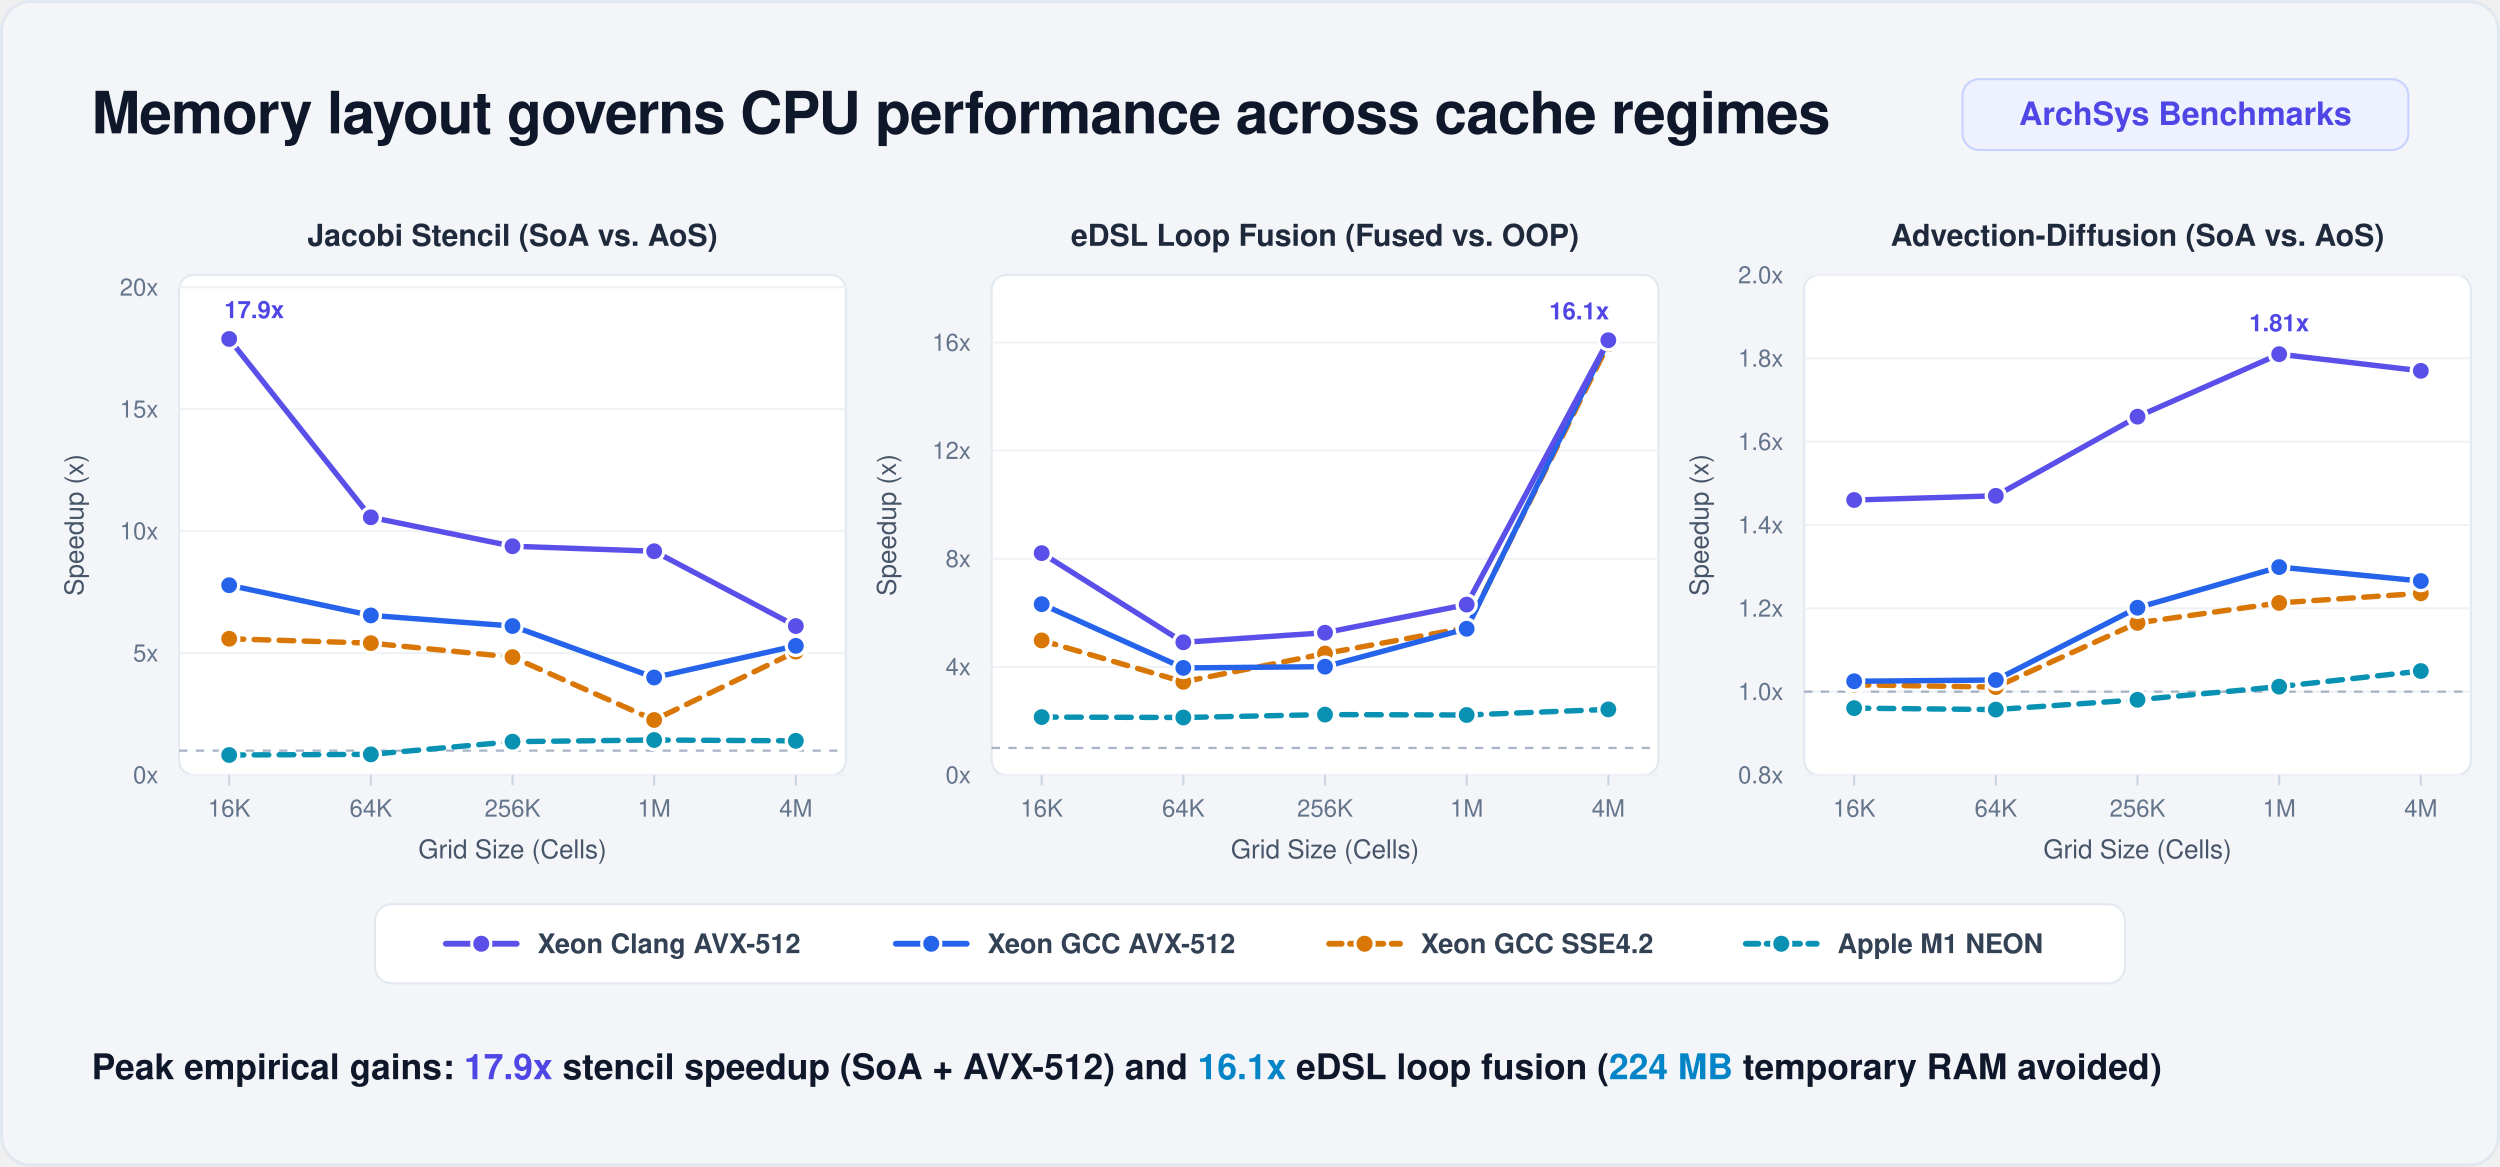
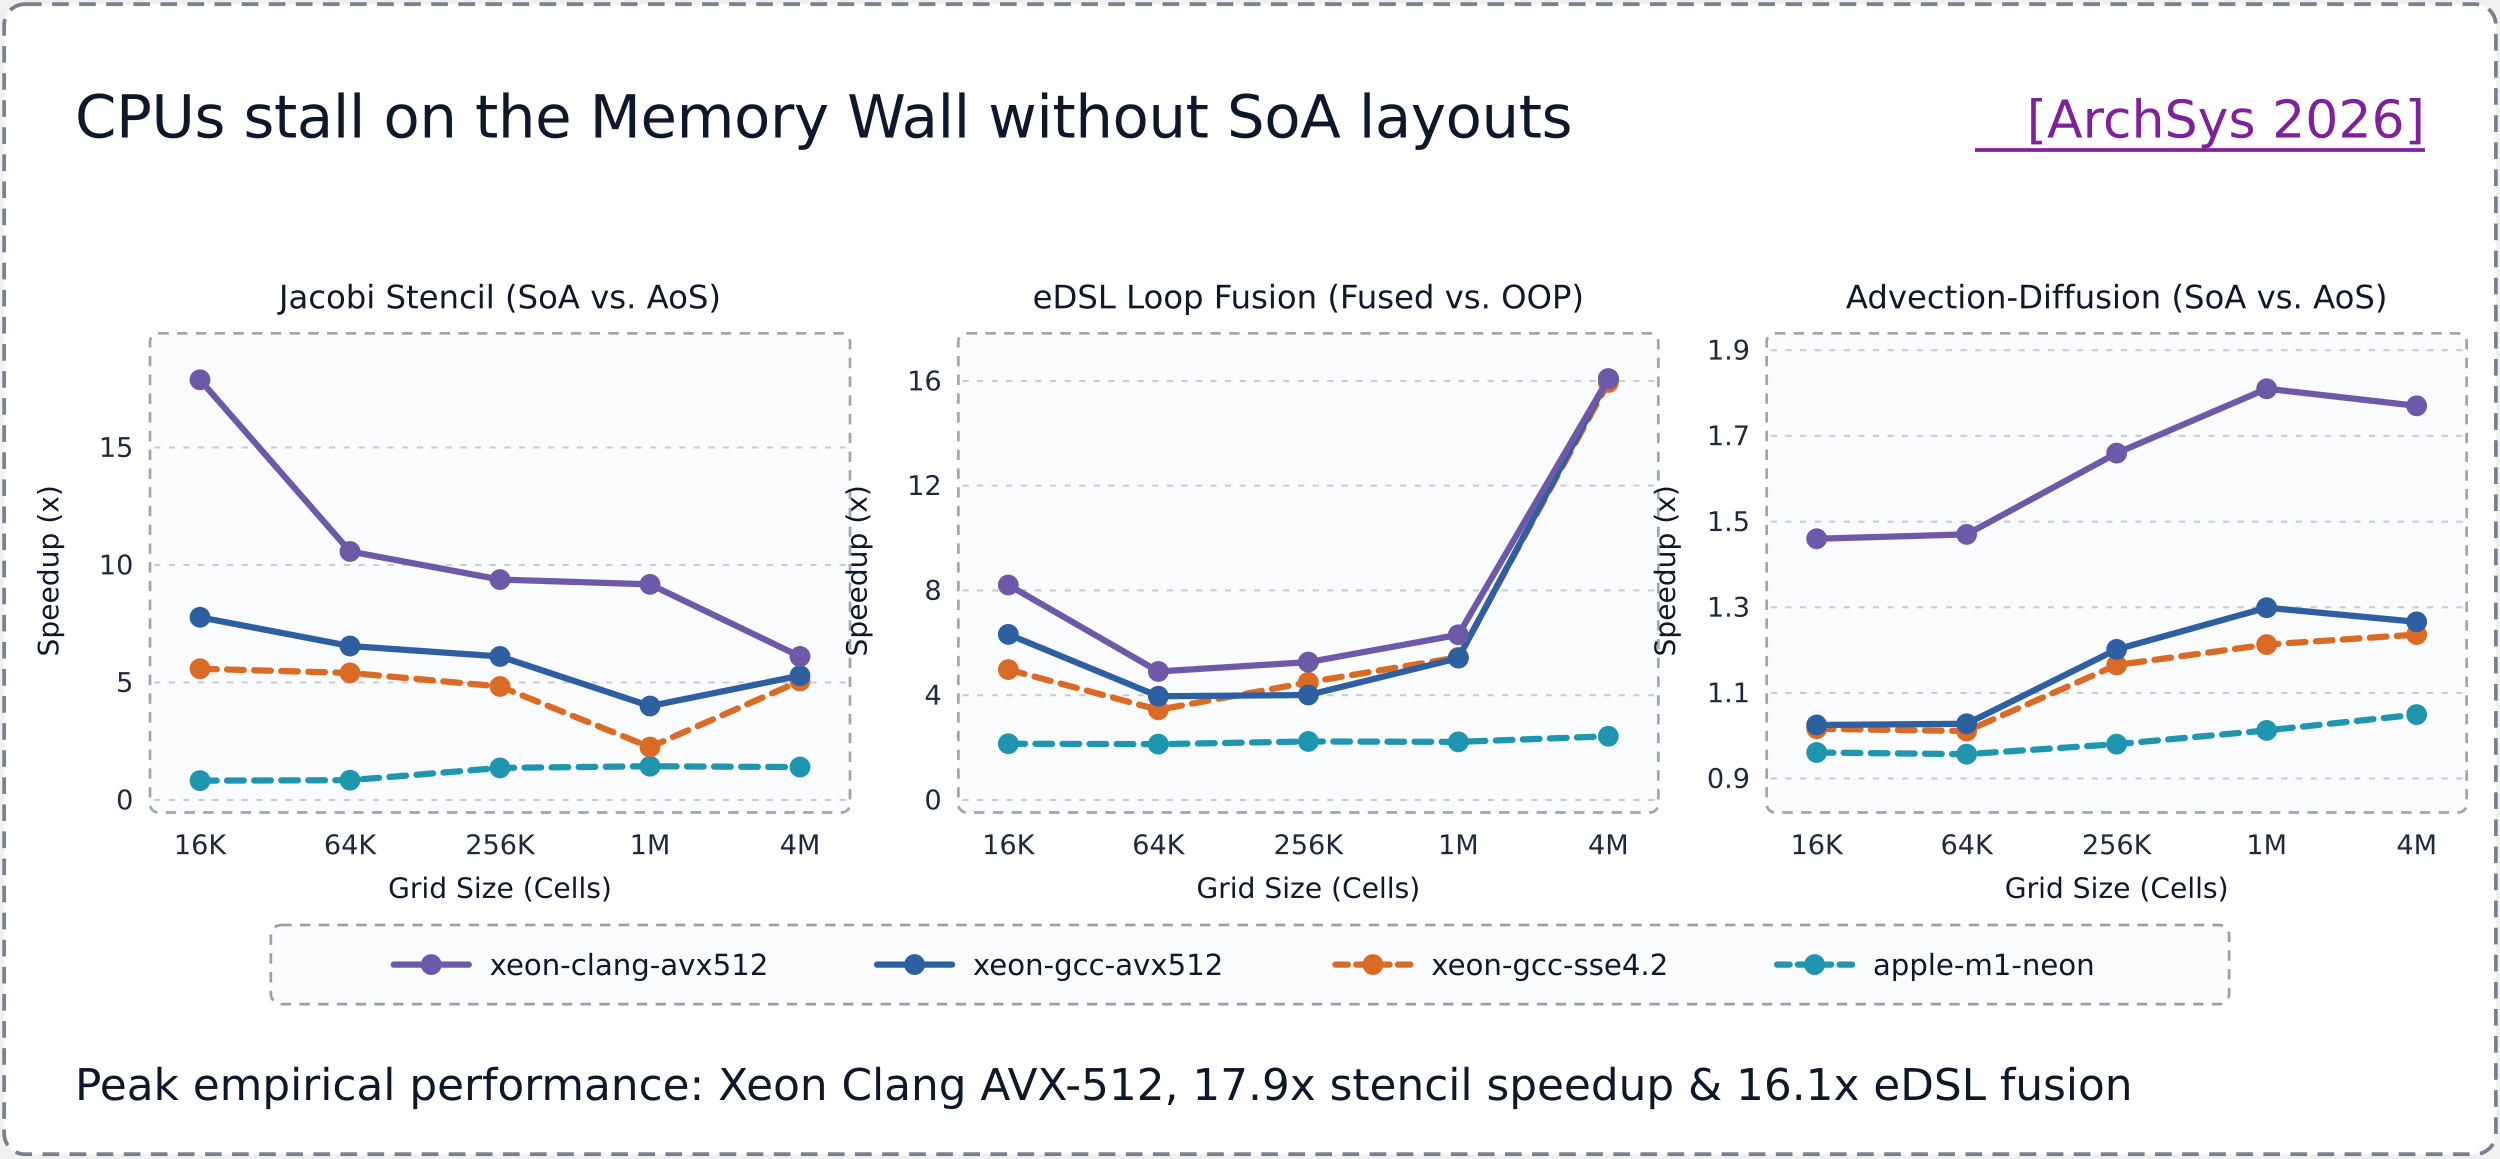
- <svg xmlns="http://www.w3.org/2000/svg" viewBox="0 0 1200 560" width="1200" height="560">
-   <rect x="0.75" y="0.75" width="1198.5" height="558.5" rx="14" fill="#f3f5f8" stroke="#e2e8f0" stroke-width="1.5" />
-   <text x="44" y="64" font-family="-apple-system, BlinkMacSystemFont, &quot;Segoe UI&quot;, Helvetica, Arial, sans-serif" font-size="28" font-weight="700" fill="#0f172a" letter-spacing="-0.4">Memory layout governs CPU performance across cache regimes</text>
-   <rect x="942" y="38" width="214" height="34" rx="8" fill="#eef2ff" stroke="#c7d2fe" stroke-width="1" />
-   <text x="1049" y="60" text-anchor="middle" font-family="-apple-system, BlinkMacSystemFont, &quot;Segoe UI&quot;, Helvetica, Arial, sans-serif" font-size="15.5" font-weight="700" fill="#4f46e5">ArchSys Benchmarks</text>
-   <rect x="86" y="132" width="320" height="240" rx="7" fill="#ffffff" stroke="#e2e8f0" stroke-width="1" />
-   <text x="246.0" y="118" text-anchor="middle" font-family="-apple-system, BlinkMacSystemFont, &quot;Segoe UI&quot;, Helvetica, Arial, sans-serif" font-size="14.5" font-weight="600" fill="#1e293b">Jacobi Stencil (SoA vs. AoS)</text>
-   <line x1="86" y1="372.0" x2="406" y2="372.0" stroke="#eef2f6" stroke-width="1" />
-   <text x="76" y="376.0" text-anchor="end" font-family="-apple-system, BlinkMacSystemFont, &quot;Segoe UI&quot;, Helvetica, Arial, sans-serif" font-size="11.5" font-weight="500" fill="#64748b">0x</text>
-   <line x1="86" y1="313.5" x2="406" y2="313.5" stroke="#eef2f6" stroke-width="1" />
-   <text x="76" y="317.5" text-anchor="end" font-family="-apple-system, BlinkMacSystemFont, &quot;Segoe UI&quot;, Helvetica, Arial, sans-serif" font-size="11.5" font-weight="500" fill="#64748b">5x</text>
-   <line x1="86" y1="254.9" x2="406" y2="254.9" stroke="#eef2f6" stroke-width="1" />
-   <text x="76" y="258.9" text-anchor="end" font-family="-apple-system, BlinkMacSystemFont, &quot;Segoe UI&quot;, Helvetica, Arial, sans-serif" font-size="11.5" font-weight="500" fill="#64748b">10x</text>
-   <line x1="86" y1="196.4" x2="406" y2="196.4" stroke="#eef2f6" stroke-width="1" />
-   <text x="76" y="200.4" text-anchor="end" font-family="-apple-system, BlinkMacSystemFont, &quot;Segoe UI&quot;, Helvetica, Arial, sans-serif" font-size="11.5" font-weight="500" fill="#64748b">15x</text>
-   <line x1="86" y1="137.9" x2="406" y2="137.9" stroke="#eef2f6" stroke-width="1" />
-   <text x="76" y="141.9" text-anchor="end" font-family="-apple-system, BlinkMacSystemFont, &quot;Segoe UI&quot;, Helvetica, Arial, sans-serif" font-size="11.5" font-weight="500" fill="#64748b">20x</text>
-   <line x1="86" y1="360.3" x2="406" y2="360.3" stroke="#94a3b8" stroke-width="1.1" stroke-dasharray="4,4" opacity="0.8" />
-   <line x1="110.0" y1="372" x2="110.0" y2="377" stroke="#cbd5e1" stroke-width="1" />
-   <text x="110.0" y="392" text-anchor="middle" font-family="-apple-system, BlinkMacSystemFont, &quot;Segoe UI&quot;, Helvetica, Arial, sans-serif" font-size="11.5" font-weight="500" fill="#64748b">16K</text>
-   <line x1="178.0" y1="372" x2="178.0" y2="377" stroke="#cbd5e1" stroke-width="1" />
-   <text x="178.0" y="392" text-anchor="middle" font-family="-apple-system, BlinkMacSystemFont, &quot;Segoe UI&quot;, Helvetica, Arial, sans-serif" font-size="11.5" font-weight="500" fill="#64748b">64K</text>
-   <line x1="246.0" y1="372" x2="246.0" y2="377" stroke="#cbd5e1" stroke-width="1" />
-   <text x="246.0" y="392" text-anchor="middle" font-family="-apple-system, BlinkMacSystemFont, &quot;Segoe UI&quot;, Helvetica, Arial, sans-serif" font-size="11.5" font-weight="500" fill="#64748b">256K</text>
-   <line x1="314.0" y1="372" x2="314.0" y2="377" stroke="#cbd5e1" stroke-width="1" />
-   <text x="314.0" y="392" text-anchor="middle" font-family="-apple-system, BlinkMacSystemFont, &quot;Segoe UI&quot;, Helvetica, Arial, sans-serif" font-size="11.5" font-weight="500" fill="#64748b">1M</text>
-   <line x1="382.0" y1="372" x2="382.0" y2="377" stroke="#cbd5e1" stroke-width="1" />
-   <text x="382.0" y="392" text-anchor="middle" font-family="-apple-system, BlinkMacSystemFont, &quot;Segoe UI&quot;, Helvetica, Arial, sans-serif" font-size="11.5" font-weight="500" fill="#64748b">4M</text>
-   <text x="246.0" y="412" text-anchor="middle" font-family="-apple-system, BlinkMacSystemFont, &quot;Segoe UI&quot;, Helvetica, Arial, sans-serif" font-size="12.5" font-weight="500" fill="#475569">Grid Size (Cells)</text>
-   <text x="40" y="252.0" text-anchor="middle" transform="rotate(-90 40 252.0)" font-family="-apple-system, BlinkMacSystemFont, &quot;Segoe UI&quot;, Helvetica, Arial, sans-serif" font-size="12.5" font-weight="500" fill="#475569">Speedup (x)</text>
-   <path d="M110.0,362.4 L178.0,362.1 L246.0,356.0 L314.0,355.2 L382.0,355.6" fill="none" stroke="#0891b2" stroke-width="2.6" stroke-linecap="round" stroke-linejoin="round" stroke-dasharray="7,5" />
-   <circle cx="110.0" cy="362.4" r="4.6" fill="#0891b2" stroke="#ffffff" stroke-width="1.6" />
-   <circle cx="178.0" cy="362.1" r="4.6" fill="#0891b2" stroke="#ffffff" stroke-width="1.6" />
-   <circle cx="246.0" cy="356.0" r="4.6" fill="#0891b2" stroke="#ffffff" stroke-width="1.6" />
-   <circle cx="314.0" cy="355.2" r="4.6" fill="#0891b2" stroke="#ffffff" stroke-width="1.6" />
-   <circle cx="382.0" cy="355.6" r="4.6" fill="#0891b2" stroke="#ffffff" stroke-width="1.6" />
-   <path d="M110.0,306.6 L178.0,308.7 L246.0,315.4 L314.0,345.6 L382.0,312.8" fill="none" stroke="#d97706" stroke-width="2.6" stroke-linecap="round" stroke-linejoin="round" stroke-dasharray="7,5" />
-   <circle cx="110.0" cy="306.6" r="4.6" fill="#d97706" stroke="#ffffff" stroke-width="1.6" />
-   <circle cx="178.0" cy="308.7" r="4.6" fill="#d97706" stroke="#ffffff" stroke-width="1.6" />
-   <circle cx="246.0" cy="315.4" r="4.6" fill="#d97706" stroke="#ffffff" stroke-width="1.6" />
-   <circle cx="314.0" cy="345.6" r="4.6" fill="#d97706" stroke="#ffffff" stroke-width="1.6" />
-   <circle cx="382.0" cy="312.8" r="4.6" fill="#d97706" stroke="#ffffff" stroke-width="1.6" />
-   <path d="M110.0,280.9 L178.0,295.4 L246.0,300.5 L314.0,325.2 L382.0,310.0" fill="none" stroke="#2563eb" stroke-width="2.6" stroke-linecap="round" stroke-linejoin="round" />
-   <circle cx="110.0" cy="280.9" r="4.6" fill="#2563eb" stroke="#ffffff" stroke-width="1.6" />
-   <circle cx="178.0" cy="295.4" r="4.6" fill="#2563eb" stroke="#ffffff" stroke-width="1.6" />
-   <circle cx="246.0" cy="300.5" r="4.6" fill="#2563eb" stroke="#ffffff" stroke-width="1.6" />
-   <circle cx="314.0" cy="325.2" r="4.6" fill="#2563eb" stroke="#ffffff" stroke-width="1.6" />
-   <circle cx="382.0" cy="310.0" r="4.6" fill="#2563eb" stroke="#ffffff" stroke-width="1.6" />
-   <path d="M110.0,162.7 L178.0,248.3 L246.0,262.2 L314.0,264.6 L382.0,300.5" fill="none" stroke="#5b4fe9" stroke-width="2.6" stroke-linecap="round" stroke-linejoin="round" />
-   <circle cx="110.0" cy="162.7" r="4.6" fill="#5b4fe9" stroke="#ffffff" stroke-width="1.6" />
-   <circle cx="178.0" cy="248.3" r="4.6" fill="#5b4fe9" stroke="#ffffff" stroke-width="1.6" />
-   <circle cx="246.0" cy="262.2" r="4.6" fill="#5b4fe9" stroke="#ffffff" stroke-width="1.6" />
-   <circle cx="314.0" cy="264.6" r="4.6" fill="#5b4fe9" stroke="#ffffff" stroke-width="1.6" />
-   <circle cx="382.0" cy="300.5" r="4.6" fill="#5b4fe9" stroke="#ffffff" stroke-width="1.6" />
-   <text x="122.0" y="152.7" text-anchor="middle" font-family="-apple-system, BlinkMacSystemFont, &quot;Segoe UI&quot;, Helvetica, Arial, sans-serif" font-size="11.5" font-weight="700" fill="#4f46e5">17.9x</text>
-   <rect x="476" y="132" width="320" height="240" rx="7" fill="#ffffff" stroke="#e2e8f0" stroke-width="1" />
-   <text x="636.0" y="118" text-anchor="middle" font-family="-apple-system, BlinkMacSystemFont, &quot;Segoe UI&quot;, Helvetica, Arial, sans-serif" font-size="14.5" font-weight="600" fill="#1e293b">eDSL Loop Fusion (Fused vs. OOP)</text>
-   <line x1="476" y1="372.0" x2="796" y2="372.0" stroke="#eef2f6" stroke-width="1" />
-   <text x="466" y="376.0" text-anchor="end" font-family="-apple-system, BlinkMacSystemFont, &quot;Segoe UI&quot;, Helvetica, Arial, sans-serif" font-size="11.5" font-weight="500" fill="#64748b">0x</text>
-   <line x1="476" y1="320.1" x2="796" y2="320.1" stroke="#eef2f6" stroke-width="1" />
-   <text x="466" y="324.1" text-anchor="end" font-family="-apple-system, BlinkMacSystemFont, &quot;Segoe UI&quot;, Helvetica, Arial, sans-serif" font-size="11.5" font-weight="500" fill="#64748b">4x</text>
-   <line x1="476" y1="268.2" x2="796" y2="268.2" stroke="#eef2f6" stroke-width="1" />
-   <text x="466" y="272.2" text-anchor="end" font-family="-apple-system, BlinkMacSystemFont, &quot;Segoe UI&quot;, Helvetica, Arial, sans-serif" font-size="11.5" font-weight="500" fill="#64748b">8x</text>
-   <line x1="476" y1="216.3" x2="796" y2="216.3" stroke="#eef2f6" stroke-width="1" />
-   <text x="466" y="220.3" text-anchor="end" font-family="-apple-system, BlinkMacSystemFont, &quot;Segoe UI&quot;, Helvetica, Arial, sans-serif" font-size="11.5" font-weight="500" fill="#64748b">12x</text>
-   <line x1="476" y1="164.4" x2="796" y2="164.4" stroke="#eef2f6" stroke-width="1" />
-   <text x="466" y="168.4" text-anchor="end" font-family="-apple-system, BlinkMacSystemFont, &quot;Segoe UI&quot;, Helvetica, Arial, sans-serif" font-size="11.5" font-weight="500" fill="#64748b">16x</text>
-   <line x1="476" y1="359.0" x2="796" y2="359.0" stroke="#94a3b8" stroke-width="1.1" stroke-dasharray="4,4" opacity="0.8" />
-   <line x1="500.0" y1="372" x2="500.0" y2="377" stroke="#cbd5e1" stroke-width="1" />
-   <text x="500.0" y="392" text-anchor="middle" font-family="-apple-system, BlinkMacSystemFont, &quot;Segoe UI&quot;, Helvetica, Arial, sans-serif" font-size="11.5" font-weight="500" fill="#64748b">16K</text>
-   <line x1="568.0" y1="372" x2="568.0" y2="377" stroke="#cbd5e1" stroke-width="1" />
-   <text x="568.0" y="392" text-anchor="middle" font-family="-apple-system, BlinkMacSystemFont, &quot;Segoe UI&quot;, Helvetica, Arial, sans-serif" font-size="11.5" font-weight="500" fill="#64748b">64K</text>
-   <line x1="636.0" y1="372" x2="636.0" y2="377" stroke="#cbd5e1" stroke-width="1" />
-   <text x="636.0" y="392" text-anchor="middle" font-family="-apple-system, BlinkMacSystemFont, &quot;Segoe UI&quot;, Helvetica, Arial, sans-serif" font-size="11.5" font-weight="500" fill="#64748b">256K</text>
-   <line x1="704.0" y1="372" x2="704.0" y2="377" stroke="#cbd5e1" stroke-width="1" />
-   <text x="704.0" y="392" text-anchor="middle" font-family="-apple-system, BlinkMacSystemFont, &quot;Segoe UI&quot;, Helvetica, Arial, sans-serif" font-size="11.5" font-weight="500" fill="#64748b">1M</text>
-   <line x1="772.0" y1="372" x2="772.0" y2="377" stroke="#cbd5e1" stroke-width="1" />
-   <text x="772.0" y="392" text-anchor="middle" font-family="-apple-system, BlinkMacSystemFont, &quot;Segoe UI&quot;, Helvetica, Arial, sans-serif" font-size="11.5" font-weight="500" fill="#64748b">4M</text>
-   <text x="636.0" y="412" text-anchor="middle" font-family="-apple-system, BlinkMacSystemFont, &quot;Segoe UI&quot;, Helvetica, Arial, sans-serif" font-size="12.5" font-weight="500" fill="#475569">Grid Size (Cells)</text>
-   <text x="430" y="252.0" text-anchor="middle" transform="rotate(-90 430 252.0)" font-family="-apple-system, BlinkMacSystemFont, &quot;Segoe UI&quot;, Helvetica, Arial, sans-serif" font-size="12.5" font-weight="500" fill="#475569">Speedup (x)</text>
-   <path d="M500.0,344.2 L568.0,344.4 L636.0,343.0 L704.0,343.2 L772.0,340.5" fill="none" stroke="#0891b2" stroke-width="2.6" stroke-linecap="round" stroke-linejoin="round" stroke-dasharray="7,5" />
-   <circle cx="500.0" cy="344.2" r="4.6" fill="#0891b2" stroke="#ffffff" stroke-width="1.6" />
-   <circle cx="568.0" cy="344.4" r="4.6" fill="#0891b2" stroke="#ffffff" stroke-width="1.6" />
-   <circle cx="636.0" cy="343.0" r="4.6" fill="#0891b2" stroke="#ffffff" stroke-width="1.6" />
-   <circle cx="704.0" cy="343.2" r="4.6" fill="#0891b2" stroke="#ffffff" stroke-width="1.6" />
-   <circle cx="772.0" cy="340.5" r="4.6" fill="#0891b2" stroke="#ffffff" stroke-width="1.6" />
-   <path d="M500.0,307.4 L568.0,327.3 L636.0,313.7 L704.0,301.3 L772.0,165.2" fill="none" stroke="#d97706" stroke-width="2.6" stroke-linecap="round" stroke-linejoin="round" stroke-dasharray="7,5" />
-   <circle cx="500.0" cy="307.4" r="4.6" fill="#d97706" stroke="#ffffff" stroke-width="1.6" />
-   <circle cx="568.0" cy="327.3" r="4.6" fill="#d97706" stroke="#ffffff" stroke-width="1.6" />
-   <circle cx="636.0" cy="313.7" r="4.6" fill="#d97706" stroke="#ffffff" stroke-width="1.6" />
-   <circle cx="704.0" cy="301.3" r="4.6" fill="#d97706" stroke="#ffffff" stroke-width="1.6" />
-   <circle cx="772.0" cy="165.2" r="4.6" fill="#d97706" stroke="#ffffff" stroke-width="1.6" />
-   <path d="M500.0,290.0 L568.0,320.6 L636.0,320.0 L704.0,301.8 L772.0,163.4" fill="none" stroke="#2563eb" stroke-width="2.6" stroke-linecap="round" stroke-linejoin="round" />
-   <circle cx="500.0" cy="290.0" r="4.6" fill="#2563eb" stroke="#ffffff" stroke-width="1.6" />
-   <circle cx="568.0" cy="320.6" r="4.6" fill="#2563eb" stroke="#ffffff" stroke-width="1.6" />
-   <circle cx="636.0" cy="320.0" r="4.6" fill="#2563eb" stroke="#ffffff" stroke-width="1.6" />
-   <circle cx="704.0" cy="301.8" r="4.6" fill="#2563eb" stroke="#ffffff" stroke-width="1.6" />
-   <circle cx="772.0" cy="163.4" r="4.6" fill="#2563eb" stroke="#ffffff" stroke-width="1.6" />
-   <path d="M500.0,265.5 L568.0,308.3 L636.0,303.7 L704.0,290.2 L772.0,163.3" fill="none" stroke="#5b4fe9" stroke-width="2.6" stroke-linecap="round" stroke-linejoin="round" />
-   <circle cx="500.0" cy="265.5" r="4.6" fill="#5b4fe9" stroke="#ffffff" stroke-width="1.6" />
-   <circle cx="568.0" cy="308.3" r="4.6" fill="#5b4fe9" stroke="#ffffff" stroke-width="1.6" />
-   <circle cx="636.0" cy="303.7" r="4.6" fill="#5b4fe9" stroke="#ffffff" stroke-width="1.6" />
-   <circle cx="704.0" cy="290.2" r="4.6" fill="#5b4fe9" stroke="#ffffff" stroke-width="1.6" />
-   <circle cx="772.0" cy="163.3" r="4.6" fill="#5b4fe9" stroke="#ffffff" stroke-width="1.6" />
-   <text x="758.0" y="153.3" text-anchor="middle" font-family="-apple-system, BlinkMacSystemFont, &quot;Segoe UI&quot;, Helvetica, Arial, sans-serif" font-size="11.5" font-weight="700" fill="#4f46e5">16.1x</text>
-   <rect x="866" y="132" width="320" height="240" rx="7" fill="#ffffff" stroke="#e2e8f0" stroke-width="1" />
-   <text x="1026.0" y="118" text-anchor="middle" font-family="-apple-system, BlinkMacSystemFont, &quot;Segoe UI&quot;, Helvetica, Arial, sans-serif" font-size="14.5" font-weight="600" fill="#1e293b">Advection-Diffusion (SoA vs. AoS)</text>
-   <line x1="866" y1="372.0" x2="1186" y2="372.0" stroke="#eef2f6" stroke-width="1" />
-   <text x="856" y="376.0" text-anchor="end" font-family="-apple-system, BlinkMacSystemFont, &quot;Segoe UI&quot;, Helvetica, Arial, sans-serif" font-size="11.5" font-weight="500" fill="#64748b">0.8x</text>
-   <line x1="866" y1="332.0" x2="1186" y2="332.0" stroke="#eef2f6" stroke-width="1" />
-   <text x="856" y="336.0" text-anchor="end" font-family="-apple-system, BlinkMacSystemFont, &quot;Segoe UI&quot;, Helvetica, Arial, sans-serif" font-size="11.5" font-weight="500" fill="#64748b">1.0x</text>
-   <line x1="866" y1="292.0" x2="1186" y2="292.0" stroke="#eef2f6" stroke-width="1" />
-   <text x="856" y="296.0" text-anchor="end" font-family="-apple-system, BlinkMacSystemFont, &quot;Segoe UI&quot;, Helvetica, Arial, sans-serif" font-size="11.5" font-weight="500" fill="#64748b">1.2x</text>
-   <line x1="866" y1="252.0" x2="1186" y2="252.0" stroke="#eef2f6" stroke-width="1" />
-   <text x="856" y="256.0" text-anchor="end" font-family="-apple-system, BlinkMacSystemFont, &quot;Segoe UI&quot;, Helvetica, Arial, sans-serif" font-size="11.5" font-weight="500" fill="#64748b">1.4x</text>
-   <line x1="866" y1="212.0" x2="1186" y2="212.0" stroke="#eef2f6" stroke-width="1" />
-   <text x="856" y="216.0" text-anchor="end" font-family="-apple-system, BlinkMacSystemFont, &quot;Segoe UI&quot;, Helvetica, Arial, sans-serif" font-size="11.5" font-weight="500" fill="#64748b">1.6x</text>
-   <line x1="866" y1="172.0" x2="1186" y2="172.0" stroke="#eef2f6" stroke-width="1" />
-   <text x="856" y="176.0" text-anchor="end" font-family="-apple-system, BlinkMacSystemFont, &quot;Segoe UI&quot;, Helvetica, Arial, sans-serif" font-size="11.5" font-weight="500" fill="#64748b">1.8x</text>
-   <line x1="866" y1="132.0" x2="1186" y2="132.0" stroke="#eef2f6" stroke-width="1" />
-   <text x="856" y="136.0" text-anchor="end" font-family="-apple-system, BlinkMacSystemFont, &quot;Segoe UI&quot;, Helvetica, Arial, sans-serif" font-size="11.5" font-weight="500" fill="#64748b">2.0x</text>
-   <line x1="866" y1="332.0" x2="1186" y2="332.0" stroke="#94a3b8" stroke-width="1.1" stroke-dasharray="4,4" opacity="0.8" />
-   <line x1="890.0" y1="372" x2="890.0" y2="377" stroke="#cbd5e1" stroke-width="1" />
-   <text x="890.0" y="392" text-anchor="middle" font-family="-apple-system, BlinkMacSystemFont, &quot;Segoe UI&quot;, Helvetica, Arial, sans-serif" font-size="11.5" font-weight="500" fill="#64748b">16K</text>
-   <line x1="958.0" y1="372" x2="958.0" y2="377" stroke="#cbd5e1" stroke-width="1" />
-   <text x="958.0" y="392" text-anchor="middle" font-family="-apple-system, BlinkMacSystemFont, &quot;Segoe UI&quot;, Helvetica, Arial, sans-serif" font-size="11.5" font-weight="500" fill="#64748b">64K</text>
-   <line x1="1026.0" y1="372" x2="1026.0" y2="377" stroke="#cbd5e1" stroke-width="1" />
-   <text x="1026.0" y="392" text-anchor="middle" font-family="-apple-system, BlinkMacSystemFont, &quot;Segoe UI&quot;, Helvetica, Arial, sans-serif" font-size="11.5" font-weight="500" fill="#64748b">256K</text>
-   <line x1="1094.0" y1="372" x2="1094.0" y2="377" stroke="#cbd5e1" stroke-width="1" />
-   <text x="1094.0" y="392" text-anchor="middle" font-family="-apple-system, BlinkMacSystemFont, &quot;Segoe UI&quot;, Helvetica, Arial, sans-serif" font-size="11.5" font-weight="500" fill="#64748b">1M</text>
-   <line x1="1162.0" y1="372" x2="1162.0" y2="377" stroke="#cbd5e1" stroke-width="1" />
-   <text x="1162.0" y="392" text-anchor="middle" font-family="-apple-system, BlinkMacSystemFont, &quot;Segoe UI&quot;, Helvetica, Arial, sans-serif" font-size="11.5" font-weight="500" fill="#64748b">4M</text>
-   <text x="1026.0" y="412" text-anchor="middle" font-family="-apple-system, BlinkMacSystemFont, &quot;Segoe UI&quot;, Helvetica, Arial, sans-serif" font-size="12.5" font-weight="500" fill="#475569">Grid Size (Cells)</text>
-   <text x="820" y="252.0" text-anchor="middle" transform="rotate(-90 820 252.0)" font-family="-apple-system, BlinkMacSystemFont, &quot;Segoe UI&quot;, Helvetica, Arial, sans-serif" font-size="12.5" font-weight="500" fill="#475569">Speedup (x)</text>
-   <path d="M890.0,339.9 L958.0,340.6 L1026.0,335.9 L1094.0,329.6 L1162.0,322.1" fill="none" stroke="#0891b2" stroke-width="2.6" stroke-linecap="round" stroke-linejoin="round" stroke-dasharray="7,5" />
-   <circle cx="890.0" cy="339.9" r="4.6" fill="#0891b2" stroke="#ffffff" stroke-width="1.6" />
-   <circle cx="958.0" cy="340.6" r="4.6" fill="#0891b2" stroke="#ffffff" stroke-width="1.6" />
-   <circle cx="1026.0" cy="335.9" r="4.6" fill="#0891b2" stroke="#ffffff" stroke-width="1.6" />
-   <circle cx="1094.0" cy="329.6" r="4.6" fill="#0891b2" stroke="#ffffff" stroke-width="1.6" />
-   <circle cx="1162.0" cy="322.1" r="4.6" fill="#0891b2" stroke="#ffffff" stroke-width="1.6" />
-   <path d="M890.0,328.7 L958.0,329.8 L1026.0,299.0 L1094.0,289.4 L1162.0,284.8" fill="none" stroke="#d97706" stroke-width="2.6" stroke-linecap="round" stroke-linejoin="round" stroke-dasharray="7,5" />
-   <circle cx="890.0" cy="328.7" r="4.6" fill="#d97706" stroke="#ffffff" stroke-width="1.6" />
-   <circle cx="958.0" cy="329.8" r="4.6" fill="#d97706" stroke="#ffffff" stroke-width="1.6" />
-   <circle cx="1026.0" cy="299.0" r="4.6" fill="#d97706" stroke="#ffffff" stroke-width="1.6" />
-   <circle cx="1094.0" cy="289.4" r="4.6" fill="#d97706" stroke="#ffffff" stroke-width="1.6" />
-   <circle cx="1162.0" cy="284.8" r="4.6" fill="#d97706" stroke="#ffffff" stroke-width="1.6" />
-   <path d="M890.0,327.0 L958.0,326.4 L1026.0,291.7 L1094.0,272.2 L1162.0,278.9" fill="none" stroke="#2563eb" stroke-width="2.6" stroke-linecap="round" stroke-linejoin="round" />
-   <circle cx="890.0" cy="327.0" r="4.6" fill="#2563eb" stroke="#ffffff" stroke-width="1.6" />
-   <circle cx="958.0" cy="326.4" r="4.6" fill="#2563eb" stroke="#ffffff" stroke-width="1.6" />
-   <circle cx="1026.0" cy="291.7" r="4.6" fill="#2563eb" stroke="#ffffff" stroke-width="1.6" />
-   <circle cx="1094.0" cy="272.2" r="4.6" fill="#2563eb" stroke="#ffffff" stroke-width="1.6" />
-   <circle cx="1162.0" cy="278.9" r="4.6" fill="#2563eb" stroke="#ffffff" stroke-width="1.6" />
-   <path d="M890.0,240.0 L958.0,238.0 L1026.0,200.0 L1094.0,170.0 L1162.0,178.0" fill="none" stroke="#5b4fe9" stroke-width="2.6" stroke-linecap="round" stroke-linejoin="round" />
-   <circle cx="890.0" cy="240.0" r="4.6" fill="#5b4fe9" stroke="#ffffff" stroke-width="1.6" />
-   <circle cx="958.0" cy="238.0" r="4.6" fill="#5b4fe9" stroke="#ffffff" stroke-width="1.6" />
-   <circle cx="1026.0" cy="200.0" r="4.6" fill="#5b4fe9" stroke="#ffffff" stroke-width="1.6" />
-   <circle cx="1094.0" cy="170.0" r="4.6" fill="#5b4fe9" stroke="#ffffff" stroke-width="1.6" />
-   <circle cx="1162.0" cy="178.0" r="4.6" fill="#5b4fe9" stroke="#ffffff" stroke-width="1.6" />
-   <text x="1094.0" y="159.0" text-anchor="middle" font-family="-apple-system, BlinkMacSystemFont, &quot;Segoe UI&quot;, Helvetica, Arial, sans-serif" font-size="11.5" font-weight="700" fill="#4f46e5">1.81x</text>
-   <rect x="180.0" y="434" width="840" height="38" rx="8" fill="#ffffff" stroke="#e2e8f0" stroke-width="1" />
-   <line x1="214.0" y1="453.0" x2="248.0" y2="453.0" stroke="#5b4fe9" stroke-width="2.8" stroke-linecap="round" />
-   <circle cx="231.0" cy="453.0" r="4.6" fill="#5b4fe9" stroke="#ffffff" stroke-width="1.5" />
-   <text x="258.0" y="457.5" font-family="-apple-system, BlinkMacSystemFont, &quot;Segoe UI&quot;, Helvetica, Arial, sans-serif" font-size="13" font-weight="600" fill="#334155">Xeon Clang AVX-512</text>
-   <line x1="430.0" y1="453.0" x2="464.0" y2="453.0" stroke="#2563eb" stroke-width="2.8" stroke-linecap="round" />
-   <circle cx="447.0" cy="453.0" r="4.6" fill="#2563eb" stroke="#ffffff" stroke-width="1.5" />
-   <text x="474.0" y="457.5" font-family="-apple-system, BlinkMacSystemFont, &quot;Segoe UI&quot;, Helvetica, Arial, sans-serif" font-size="13" font-weight="600" fill="#334155">Xeon GCC AVX-512</text>
-   <line x1="638.0" y1="453.0" x2="672.0" y2="453.0" stroke="#d97706" stroke-width="2.8" stroke-linecap="round" stroke-dasharray="6,4" />
-   <circle cx="655.0" cy="453.0" r="4.6" fill="#d97706" stroke="#ffffff" stroke-width="1.5" />
-   <text x="682.0" y="457.5" font-family="-apple-system, BlinkMacSystemFont, &quot;Segoe UI&quot;, Helvetica, Arial, sans-serif" font-size="13" font-weight="600" fill="#334155">Xeon GCC SSE4.2</text>
-   <line x1="838.0" y1="453.0" x2="872.0" y2="453.0" stroke="#0891b2" stroke-width="2.8" stroke-linecap="round" stroke-dasharray="6,4" />
-   <circle cx="855.0" cy="453.0" r="4.6" fill="#0891b2" stroke="#ffffff" stroke-width="1.5" />
-   <text x="882.0" y="457.5" font-family="-apple-system, BlinkMacSystemFont, &quot;Segoe UI&quot;, Helvetica, Arial, sans-serif" font-size="13" font-weight="600" fill="#334155">Apple M1 NEON</text>
-   <text x="44" y="518" font-family="-apple-system, BlinkMacSystemFont, &quot;Segoe UI&quot;, Helvetica, Arial, sans-serif" font-size="17" font-weight="600" fill="#0f172a">Peak empirical gains: <tspan fill="#4f46e5" font-weight="700">17.9x</tspan> stencil speedup (SoA + AVX-512) and <tspan fill="#0284c7" font-weight="700">16.1x</tspan> eDSL loop fusion (<tspan fill="#0284c7" font-weight="700">224 MB</tspan> temporary RAM avoided)</text>
+ <svg xmlns="http://www.w3.org/2000/svg" viewBox="0 0 1200 556" width="1200" height="556">
+   <rect x="2" y="2" width="1196" height="552" rx="10" fill="#ffffff" stroke="#334155" stroke-opacity="0.65" stroke-width="1.8" stroke-dasharray="8,5" />
+   <text x="36" y="66" font-family="&quot;DejaVu Sans&quot;, &quot;Fira Sans&quot;, &quot;Helvetica Neue&quot;, Helvetica, Arial, sans-serif" font-size="28.5" font-weight="500" fill="#0f172a" letter-spacing="-0.2">CPUs stall on the Memory Wall without SoA layouts</text>
+   <text x="1164" y="66" text-anchor="end" font-family="&quot;DejaVu Sans&quot;, &quot;Fira Sans&quot;, &quot;Helvetica Neue&quot;, Helvetica, Arial, sans-serif" font-size="25" font-weight="500" fill="#7e2299">[ArchSys 2026]</text>
+   <line x1="948" y1="72" x2="1164" y2="72" stroke="#7e2299" stroke-width="1.8" />
+   <rect x="72" y="160" width="336" height="230" rx="4" fill="#fafbfc" stroke="#475569" stroke-opacity="0.52" stroke-width="1.3" stroke-dasharray="5,4" />
+   <text x="240.0" y="148" text-anchor="middle" font-family="&quot;DejaVu Sans&quot;, &quot;Fira Sans&quot;, &quot;Helvetica Neue&quot;, Helvetica, Arial, sans-serif" font-size="15.5" font-weight="500" fill="#0f172a">Jacobi Stencil (SoA vs. AoS)</text>
+   <line x1="74" y1="384.0" x2="406" y2="384.0" stroke="#64748b" stroke-opacity="0.34" stroke-width="1" stroke-dasharray="3,4" />
+   <text x="64" y="388.5" text-anchor="end" font-family="&quot;DejaVu Sans&quot;, &quot;Fira Sans&quot;, &quot;Helvetica Neue&quot;, Helvetica, Arial, sans-serif" font-size="13" font-weight="500" fill="#1e293b">0</text>
+   <line x1="74" y1="327.6" x2="406" y2="327.6" stroke="#64748b" stroke-opacity="0.34" stroke-width="1" stroke-dasharray="3,4" />
+   <text x="64" y="332.1" text-anchor="end" font-family="&quot;DejaVu Sans&quot;, &quot;Fira Sans&quot;, &quot;Helvetica Neue&quot;, Helvetica, Arial, sans-serif" font-size="13" font-weight="500" fill="#1e293b">5</text>
+   <line x1="74" y1="271.2" x2="406" y2="271.2" stroke="#64748b" stroke-opacity="0.34" stroke-width="1" stroke-dasharray="3,4" />
+   <text x="64" y="275.7" text-anchor="end" font-family="&quot;DejaVu Sans&quot;, &quot;Fira Sans&quot;, &quot;Helvetica Neue&quot;, Helvetica, Arial, sans-serif" font-size="13" font-weight="500" fill="#1e293b">10</text>
+   <line x1="74" y1="214.8" x2="406" y2="214.8" stroke="#64748b" stroke-opacity="0.34" stroke-width="1" stroke-dasharray="3,4" />
+   <text x="64" y="219.3" text-anchor="end" font-family="&quot;DejaVu Sans&quot;, &quot;Fira Sans&quot;, &quot;Helvetica Neue&quot;, Helvetica, Arial, sans-serif" font-size="13" font-weight="500" fill="#1e293b">15</text>
+   <text x="96.0" y="410" text-anchor="middle" font-family="&quot;DejaVu Sans&quot;, &quot;Fira Sans&quot;, &quot;Helvetica Neue&quot;, Helvetica, Arial, sans-serif" font-size="13" font-weight="500" fill="#1e293b">16K</text>
+   <text x="168.0" y="410" text-anchor="middle" font-family="&quot;DejaVu Sans&quot;, &quot;Fira Sans&quot;, &quot;Helvetica Neue&quot;, Helvetica, Arial, sans-serif" font-size="13" font-weight="500" fill="#1e293b">64K</text>
+   <text x="240.0" y="410" text-anchor="middle" font-family="&quot;DejaVu Sans&quot;, &quot;Fira Sans&quot;, &quot;Helvetica Neue&quot;, Helvetica, Arial, sans-serif" font-size="13" font-weight="500" fill="#1e293b">256K</text>
+   <text x="312.0" y="410" text-anchor="middle" font-family="&quot;DejaVu Sans&quot;, &quot;Fira Sans&quot;, &quot;Helvetica Neue&quot;, Helvetica, Arial, sans-serif" font-size="13" font-weight="500" fill="#1e293b">1M</text>
+   <text x="384.0" y="410" text-anchor="middle" font-family="&quot;DejaVu Sans&quot;, &quot;Fira Sans&quot;, &quot;Helvetica Neue&quot;, Helvetica, Arial, sans-serif" font-size="13" font-weight="500" fill="#1e293b">4M</text>
+   <text x="240.0" y="431" text-anchor="middle" font-family="&quot;DejaVu Sans&quot;, &quot;Fira Sans&quot;, &quot;Helvetica Neue&quot;, Helvetica, Arial, sans-serif" font-size="13.5" font-weight="500" fill="#0f172a">Grid Size (Cells)</text>
+   <text x="28" y="274.0" text-anchor="middle" transform="rotate(-90 28 274.0)" font-family="&quot;DejaVu Sans&quot;, &quot;Fira Sans&quot;, &quot;Helvetica Neue&quot;, Helvetica, Arial, sans-serif" font-size="13.5" font-weight="500" fill="#0f172a">Speedup (x)</text>
+   <path d="M96.0,374.7 L168.0,374.5 L240.0,368.6 L312.0,367.8 L384.0,368.2" fill="none" stroke="#1f95b0" stroke-width="3.0" stroke-linecap="round" stroke-linejoin="round" stroke-dasharray="8,5" />
+   <circle cx="96.0" cy="374.7" r="5.0" fill="#1f95b0" />
+   <circle cx="168.0" cy="374.5" r="5.0" fill="#1f95b0" />
+   <circle cx="240.0" cy="368.6" r="5.0" fill="#1f95b0" />
+   <circle cx="312.0" cy="367.8" r="5.0" fill="#1f95b0" />
+   <circle cx="384.0" cy="368.2" r="5.0" fill="#1f95b0" />
+   <path d="M96.0,321.0 L168.0,323.0 L240.0,329.5 L312.0,358.6 L384.0,326.9" fill="none" stroke="#d96b27" stroke-width="3.0" stroke-linecap="round" stroke-linejoin="round" stroke-dasharray="8,5" />
+   <circle cx="96.0" cy="321.0" r="5.0" fill="#d96b27" />
+   <circle cx="168.0" cy="323.0" r="5.0" fill="#d96b27" />
+   <circle cx="240.0" cy="329.5" r="5.0" fill="#d96b27" />
+   <circle cx="312.0" cy="358.6" r="5.0" fill="#d96b27" />
+   <circle cx="384.0" cy="326.9" r="5.0" fill="#d96b27" />
+   <path d="M96.0,296.3 L168.0,310.1 L240.0,315.1 L312.0,338.9 L384.0,324.3" fill="none" stroke="#2e5fa1" stroke-width="3.0" stroke-linecap="round" stroke-linejoin="round" />
+   <circle cx="96.0" cy="296.3" r="5.0" fill="#2e5fa1" />
+   <circle cx="168.0" cy="310.1" r="5.0" fill="#2e5fa1" />
+   <circle cx="240.0" cy="315.1" r="5.0" fill="#2e5fa1" />
+   <circle cx="312.0" cy="338.9" r="5.0" fill="#2e5fa1" />
+   <circle cx="384.0" cy="324.3" r="5.0" fill="#2e5fa1" />
+   <path d="M96.0,182.3 L168.0,264.7 L240.0,278.2 L312.0,280.5 L384.0,315.1" fill="none" stroke="#6d59a8" stroke-width="3.0" stroke-linecap="round" stroke-linejoin="round" />
+   <circle cx="96.0" cy="182.3" r="5.0" fill="#6d59a8" />
+   <circle cx="168.0" cy="264.7" r="5.0" fill="#6d59a8" />
+   <circle cx="240.0" cy="278.2" r="5.0" fill="#6d59a8" />
+   <circle cx="312.0" cy="280.5" r="5.0" fill="#6d59a8" />
+   <circle cx="384.0" cy="315.1" r="5.0" fill="#6d59a8" />
+   <rect x="460" y="160" width="336" height="230" rx="4" fill="#fafbfc" stroke="#475569" stroke-opacity="0.52" stroke-width="1.3" stroke-dasharray="5,4" />
+   <text x="628.0" y="148" text-anchor="middle" font-family="&quot;DejaVu Sans&quot;, &quot;Fira Sans&quot;, &quot;Helvetica Neue&quot;, Helvetica, Arial, sans-serif" font-size="15.5" font-weight="500" fill="#0f172a">eDSL Loop Fusion (Fused vs. OOP)</text>
+   <line x1="462" y1="384.0" x2="794" y2="384.0" stroke="#64748b" stroke-opacity="0.34" stroke-width="1" stroke-dasharray="3,4" />
+   <text x="452" y="388.5" text-anchor="end" font-family="&quot;DejaVu Sans&quot;, &quot;Fira Sans&quot;, &quot;Helvetica Neue&quot;, Helvetica, Arial, sans-serif" font-size="13" font-weight="500" fill="#1e293b">0</text>
+   <line x1="462" y1="333.7" x2="794" y2="333.7" stroke="#64748b" stroke-opacity="0.34" stroke-width="1" stroke-dasharray="3,4" />
+   <text x="452" y="338.2" text-anchor="end" font-family="&quot;DejaVu Sans&quot;, &quot;Fira Sans&quot;, &quot;Helvetica Neue&quot;, Helvetica, Arial, sans-serif" font-size="13" font-weight="500" fill="#1e293b">4</text>
+   <line x1="462" y1="283.4" x2="794" y2="283.4" stroke="#64748b" stroke-opacity="0.34" stroke-width="1" stroke-dasharray="3,4" />
+   <text x="452" y="287.9" text-anchor="end" font-family="&quot;DejaVu Sans&quot;, &quot;Fira Sans&quot;, &quot;Helvetica Neue&quot;, Helvetica, Arial, sans-serif" font-size="13" font-weight="500" fill="#1e293b">8</text>
+   <line x1="462" y1="233.1" x2="794" y2="233.1" stroke="#64748b" stroke-opacity="0.34" stroke-width="1" stroke-dasharray="3,4" />
+   <text x="452" y="237.6" text-anchor="end" font-family="&quot;DejaVu Sans&quot;, &quot;Fira Sans&quot;, &quot;Helvetica Neue&quot;, Helvetica, Arial, sans-serif" font-size="13" font-weight="500" fill="#1e293b">12</text>
+   <line x1="462" y1="182.9" x2="794" y2="182.9" stroke="#64748b" stroke-opacity="0.34" stroke-width="1" stroke-dasharray="3,4" />
+   <text x="452" y="187.4" text-anchor="end" font-family="&quot;DejaVu Sans&quot;, &quot;Fira Sans&quot;, &quot;Helvetica Neue&quot;, Helvetica, Arial, sans-serif" font-size="13" font-weight="500" fill="#1e293b">16</text>
+   <text x="484.0" y="410" text-anchor="middle" font-family="&quot;DejaVu Sans&quot;, &quot;Fira Sans&quot;, &quot;Helvetica Neue&quot;, Helvetica, Arial, sans-serif" font-size="13" font-weight="500" fill="#1e293b">16K</text>
+   <text x="556.0" y="410" text-anchor="middle" font-family="&quot;DejaVu Sans&quot;, &quot;Fira Sans&quot;, &quot;Helvetica Neue&quot;, Helvetica, Arial, sans-serif" font-size="13" font-weight="500" fill="#1e293b">64K</text>
+   <text x="628.0" y="410" text-anchor="middle" font-family="&quot;DejaVu Sans&quot;, &quot;Fira Sans&quot;, &quot;Helvetica Neue&quot;, Helvetica, Arial, sans-serif" font-size="13" font-weight="500" fill="#1e293b">256K</text>
+   <text x="700.0" y="410" text-anchor="middle" font-family="&quot;DejaVu Sans&quot;, &quot;Fira Sans&quot;, &quot;Helvetica Neue&quot;, Helvetica, Arial, sans-serif" font-size="13" font-weight="500" fill="#1e293b">1M</text>
+   <text x="772.0" y="410" text-anchor="middle" font-family="&quot;DejaVu Sans&quot;, &quot;Fira Sans&quot;, &quot;Helvetica Neue&quot;, Helvetica, Arial, sans-serif" font-size="13" font-weight="500" fill="#1e293b">4M</text>
+   <text x="628.0" y="431" text-anchor="middle" font-family="&quot;DejaVu Sans&quot;, &quot;Fira Sans&quot;, &quot;Helvetica Neue&quot;, Helvetica, Arial, sans-serif" font-size="13.5" font-weight="500" fill="#0f172a">Grid Size (Cells)</text>
+   <text x="416" y="274.0" text-anchor="middle" transform="rotate(-90 416 274.0)" font-family="&quot;DejaVu Sans&quot;, &quot;Fira Sans&quot;, &quot;Helvetica Neue&quot;, Helvetica, Arial, sans-serif" font-size="13.5" font-weight="500" fill="#0f172a">Speedup (x)</text>
+   <path d="M484.0,357.0 L556.0,357.2 L628.0,355.9 L700.0,356.1 L772.0,353.4" fill="none" stroke="#1f95b0" stroke-width="3.0" stroke-linecap="round" stroke-linejoin="round" stroke-dasharray="8,5" />
+   <circle cx="484.0" cy="357.0" r="5.0" fill="#1f95b0" />
+   <circle cx="556.0" cy="357.2" r="5.0" fill="#1f95b0" />
+   <circle cx="628.0" cy="355.9" r="5.0" fill="#1f95b0" />
+   <circle cx="700.0" cy="356.1" r="5.0" fill="#1f95b0" />
+   <circle cx="772.0" cy="353.4" r="5.0" fill="#1f95b0" />
+   <path d="M484.0,321.4 L556.0,340.7 L628.0,327.5 L700.0,315.5 L772.0,183.6" fill="none" stroke="#d96b27" stroke-width="3.0" stroke-linecap="round" stroke-linejoin="round" stroke-dasharray="8,5" />
+   <circle cx="484.0" cy="321.4" r="5.0" fill="#d96b27" />
+   <circle cx="556.0" cy="340.7" r="5.0" fill="#d96b27" />
+   <circle cx="628.0" cy="327.5" r="5.0" fill="#d96b27" />
+   <circle cx="700.0" cy="315.5" r="5.0" fill="#d96b27" />
+   <circle cx="772.0" cy="183.6" r="5.0" fill="#d96b27" />
+   <path d="M484.0,304.5 L556.0,334.2 L628.0,333.6 L700.0,315.9 L772.0,181.8" fill="none" stroke="#2e5fa1" stroke-width="3.0" stroke-linecap="round" stroke-linejoin="round" />
+   <circle cx="484.0" cy="304.5" r="5.0" fill="#2e5fa1" />
+   <circle cx="556.0" cy="334.2" r="5.0" fill="#2e5fa1" />
+   <circle cx="628.0" cy="333.6" r="5.0" fill="#2e5fa1" />
+   <circle cx="700.0" cy="315.9" r="5.0" fill="#2e5fa1" />
+   <circle cx="772.0" cy="181.8" r="5.0" fill="#2e5fa1" />
+   <path d="M484.0,280.8 L556.0,322.3 L628.0,317.8 L700.0,304.7 L772.0,181.8" fill="none" stroke="#6d59a8" stroke-width="3.0" stroke-linecap="round" stroke-linejoin="round" />
+   <circle cx="484.0" cy="280.8" r="5.0" fill="#6d59a8" />
+   <circle cx="556.0" cy="322.3" r="5.0" fill="#6d59a8" />
+   <circle cx="628.0" cy="317.8" r="5.0" fill="#6d59a8" />
+   <circle cx="700.0" cy="304.7" r="5.0" fill="#6d59a8" />
+   <circle cx="772.0" cy="181.8" r="5.0" fill="#6d59a8" />
+   <rect x="848" y="160" width="336" height="230" rx="4" fill="#fafbfc" stroke="#475569" stroke-opacity="0.52" stroke-width="1.3" stroke-dasharray="5,4" />
+   <text x="1016.0" y="148" text-anchor="middle" font-family="&quot;DejaVu Sans&quot;, &quot;Fira Sans&quot;, &quot;Helvetica Neue&quot;, Helvetica, Arial, sans-serif" font-size="15.5" font-weight="500" fill="#0f172a">Advection-Diffusion (SoA vs. AoS)</text>
+   <line x1="850" y1="373.7" x2="1182" y2="373.7" stroke="#64748b" stroke-opacity="0.34" stroke-width="1" stroke-dasharray="3,4" />
+   <text x="840" y="378.2" text-anchor="end" font-family="&quot;DejaVu Sans&quot;, &quot;Fira Sans&quot;, &quot;Helvetica Neue&quot;, Helvetica, Arial, sans-serif" font-size="13" font-weight="500" fill="#1e293b">0.9</text>
+   <line x1="850" y1="332.6" x2="1182" y2="332.6" stroke="#64748b" stroke-opacity="0.34" stroke-width="1" stroke-dasharray="3,4" />
+   <text x="840" y="337.1" text-anchor="end" font-family="&quot;DejaVu Sans&quot;, &quot;Fira Sans&quot;, &quot;Helvetica Neue&quot;, Helvetica, Arial, sans-serif" font-size="13" font-weight="500" fill="#1e293b">1.1</text>
+   <line x1="850" y1="291.5" x2="1182" y2="291.5" stroke="#64748b" stroke-opacity="0.34" stroke-width="1" stroke-dasharray="3,4" />
+   <text x="840" y="296.0" text-anchor="end" font-family="&quot;DejaVu Sans&quot;, &quot;Fira Sans&quot;, &quot;Helvetica Neue&quot;, Helvetica, Arial, sans-serif" font-size="13" font-weight="500" fill="#1e293b">1.3</text>
+   <line x1="850" y1="250.4" x2="1182" y2="250.4" stroke="#64748b" stroke-opacity="0.34" stroke-width="1" stroke-dasharray="3,4" />
+   <text x="840" y="254.9" text-anchor="end" font-family="&quot;DejaVu Sans&quot;, &quot;Fira Sans&quot;, &quot;Helvetica Neue&quot;, Helvetica, Arial, sans-serif" font-size="13" font-weight="500" fill="#1e293b">1.5</text>
+   <line x1="850" y1="209.2" x2="1182" y2="209.2" stroke="#64748b" stroke-opacity="0.34" stroke-width="1" stroke-dasharray="3,4" />
+   <text x="840" y="213.7" text-anchor="end" font-family="&quot;DejaVu Sans&quot;, &quot;Fira Sans&quot;, &quot;Helvetica Neue&quot;, Helvetica, Arial, sans-serif" font-size="13" font-weight="500" fill="#1e293b">1.7</text>
+   <line x1="850" y1="168.1" x2="1182" y2="168.1" stroke="#64748b" stroke-opacity="0.34" stroke-width="1" stroke-dasharray="3,4" />
+   <text x="840" y="172.6" text-anchor="end" font-family="&quot;DejaVu Sans&quot;, &quot;Fira Sans&quot;, &quot;Helvetica Neue&quot;, Helvetica, Arial, sans-serif" font-size="13" font-weight="500" fill="#1e293b">1.9</text>
+   <text x="872.0" y="410" text-anchor="middle" font-family="&quot;DejaVu Sans&quot;, &quot;Fira Sans&quot;, &quot;Helvetica Neue&quot;, Helvetica, Arial, sans-serif" font-size="13" font-weight="500" fill="#1e293b">16K</text>
+   <text x="944.0" y="410" text-anchor="middle" font-family="&quot;DejaVu Sans&quot;, &quot;Fira Sans&quot;, &quot;Helvetica Neue&quot;, Helvetica, Arial, sans-serif" font-size="13" font-weight="500" fill="#1e293b">64K</text>
+   <text x="1016.0" y="410" text-anchor="middle" font-family="&quot;DejaVu Sans&quot;, &quot;Fira Sans&quot;, &quot;Helvetica Neue&quot;, Helvetica, Arial, sans-serif" font-size="13" font-weight="500" fill="#1e293b">256K</text>
+   <text x="1088.0" y="410" text-anchor="middle" font-family="&quot;DejaVu Sans&quot;, &quot;Fira Sans&quot;, &quot;Helvetica Neue&quot;, Helvetica, Arial, sans-serif" font-size="13" font-weight="500" fill="#1e293b">1M</text>
+   <text x="1160.0" y="410" text-anchor="middle" font-family="&quot;DejaVu Sans&quot;, &quot;Fira Sans&quot;, &quot;Helvetica Neue&quot;, Helvetica, Arial, sans-serif" font-size="13" font-weight="500" fill="#1e293b">4M</text>
+   <text x="1016.0" y="431" text-anchor="middle" font-family="&quot;DejaVu Sans&quot;, &quot;Fira Sans&quot;, &quot;Helvetica Neue&quot;, Helvetica, Arial, sans-serif" font-size="13.5" font-weight="500" fill="#0f172a">Grid Size (Cells)</text>
+   <text x="804" y="274.0" text-anchor="middle" transform="rotate(-90 804 274.0)" font-family="&quot;DejaVu Sans&quot;, &quot;Fira Sans&quot;, &quot;Helvetica Neue&quot;, Helvetica, Arial, sans-serif" font-size="13.5" font-weight="500" fill="#0f172a">Speedup (x)</text>
+   <path d="M872.0,361.2 L944.0,362.0 L1016.0,357.2 L1088.0,350.6 L1160.0,343.0" fill="none" stroke="#1f95b0" stroke-width="3.0" stroke-linecap="round" stroke-linejoin="round" stroke-dasharray="8,5" />
+   <circle cx="872.0" cy="361.2" r="5.0" fill="#1f95b0" />
+   <circle cx="944.0" cy="362.0" r="5.0" fill="#1f95b0" />
+   <circle cx="1016.0" cy="357.2" r="5.0" fill="#1f95b0" />
+   <circle cx="1088.0" cy="350.6" r="5.0" fill="#1f95b0" />
+   <circle cx="1160.0" cy="343.0" r="5.0" fill="#1f95b0" />
+   <path d="M872.0,349.8 L944.0,350.9 L1016.0,319.2 L1088.0,309.4 L1160.0,304.6" fill="none" stroke="#d96b27" stroke-width="3.0" stroke-linecap="round" stroke-linejoin="round" stroke-dasharray="8,5" />
+   <circle cx="872.0" cy="349.8" r="5.0" fill="#d96b27" />
+   <circle cx="944.0" cy="350.9" r="5.0" fill="#d96b27" />
+   <circle cx="1016.0" cy="319.2" r="5.0" fill="#d96b27" />
+   <circle cx="1088.0" cy="309.4" r="5.0" fill="#d96b27" />
+   <circle cx="1160.0" cy="304.6" r="5.0" fill="#d96b27" />
+   <path d="M872.0,348.0 L944.0,347.4 L1016.0,311.7 L1088.0,291.7 L1160.0,298.5" fill="none" stroke="#2e5fa1" stroke-width="3.0" stroke-linecap="round" stroke-linejoin="round" />
+   <circle cx="872.0" cy="348.0" r="5.0" fill="#2e5fa1" />
+   <circle cx="944.0" cy="347.4" r="5.0" fill="#2e5fa1" />
+   <circle cx="1016.0" cy="311.7" r="5.0" fill="#2e5fa1" />
+   <circle cx="1088.0" cy="291.7" r="5.0" fill="#2e5fa1" />
+   <circle cx="1160.0" cy="298.5" r="5.0" fill="#2e5fa1" />
+   <path d="M872.0,258.6 L944.0,256.5 L1016.0,217.5 L1088.0,186.6 L1160.0,194.8" fill="none" stroke="#6d59a8" stroke-width="3.0" stroke-linecap="round" stroke-linejoin="round" />
+   <circle cx="872.0" cy="258.6" r="5.0" fill="#6d59a8" />
+   <circle cx="944.0" cy="256.5" r="5.0" fill="#6d59a8" />
+   <circle cx="1016.0" cy="217.5" r="5.0" fill="#6d59a8" />
+   <circle cx="1088.0" cy="186.6" r="5.0" fill="#6d59a8" />
+   <circle cx="1160.0" cy="194.8" r="5.0" fill="#6d59a8" />
+   <rect x="130.0" y="444" width="940" height="38" rx="5" fill="#fafbfc" stroke="#475569" stroke-opacity="0.55" stroke-width="1.3" stroke-dasharray="5,4" />
+   <line x1="189.0" y1="463.0" x2="225.0" y2="463.0" stroke="#6d59a8" stroke-width="3.0" stroke-linecap="round" />
+   <circle cx="207.0" cy="463.0" r="5.0" fill="#6d59a8" />
+   <text x="235.0" y="468.0" font-family="&quot;DejaVu Sans&quot;, &quot;Fira Sans&quot;, &quot;Helvetica Neue&quot;, Helvetica, Arial, sans-serif" font-size="14" font-weight="500" fill="#0f172a">xeon-clang-avx512</text>
+   <line x1="421.0" y1="463.0" x2="457.0" y2="463.0" stroke="#2e5fa1" stroke-width="3.0" stroke-linecap="round" />
+   <circle cx="439.0" cy="463.0" r="5.0" fill="#2e5fa1" />
+   <text x="467.0" y="468.0" font-family="&quot;DejaVu Sans&quot;, &quot;Fira Sans&quot;, &quot;Helvetica Neue&quot;, Helvetica, Arial, sans-serif" font-size="14" font-weight="500" fill="#0f172a">xeon-gcc-avx512</text>
+   <line x1="641.0" y1="463.0" x2="677.0" y2="463.0" stroke="#d96b27" stroke-width="3.0" stroke-linecap="round" stroke-dasharray="6,4" />
+   <circle cx="659.0" cy="463.0" r="5.0" fill="#d96b27" />
+   <text x="687.0" y="468.0" font-family="&quot;DejaVu Sans&quot;, &quot;Fira Sans&quot;, &quot;Helvetica Neue&quot;, Helvetica, Arial, sans-serif" font-size="14" font-weight="500" fill="#0f172a">xeon-gcc-sse4.2</text>
+   <line x1="853.0" y1="463.0" x2="889.0" y2="463.0" stroke="#1f95b0" stroke-width="3.0" stroke-linecap="round" stroke-dasharray="6,4" />
+   <circle cx="871.0" cy="463.0" r="5.0" fill="#1f95b0" />
+   <text x="899.0" y="468.0" font-family="&quot;DejaVu Sans&quot;, &quot;Fira Sans&quot;, &quot;Helvetica Neue&quot;, Helvetica, Arial, sans-serif" font-size="14" font-weight="500" fill="#0f172a">apple-m1-neon</text>
+   <text x="36" y="528" font-family="&quot;DejaVu Sans&quot;, &quot;Fira Sans&quot;, &quot;Helvetica Neue&quot;, Helvetica, Arial, sans-serif" font-size="21" font-weight="500" fill="#0f172a">Peak empirical performance: Xeon Clang AVX-512, 17.9x stencil speedup &amp; 16.1x eDSL fusion</text>
</svg>
